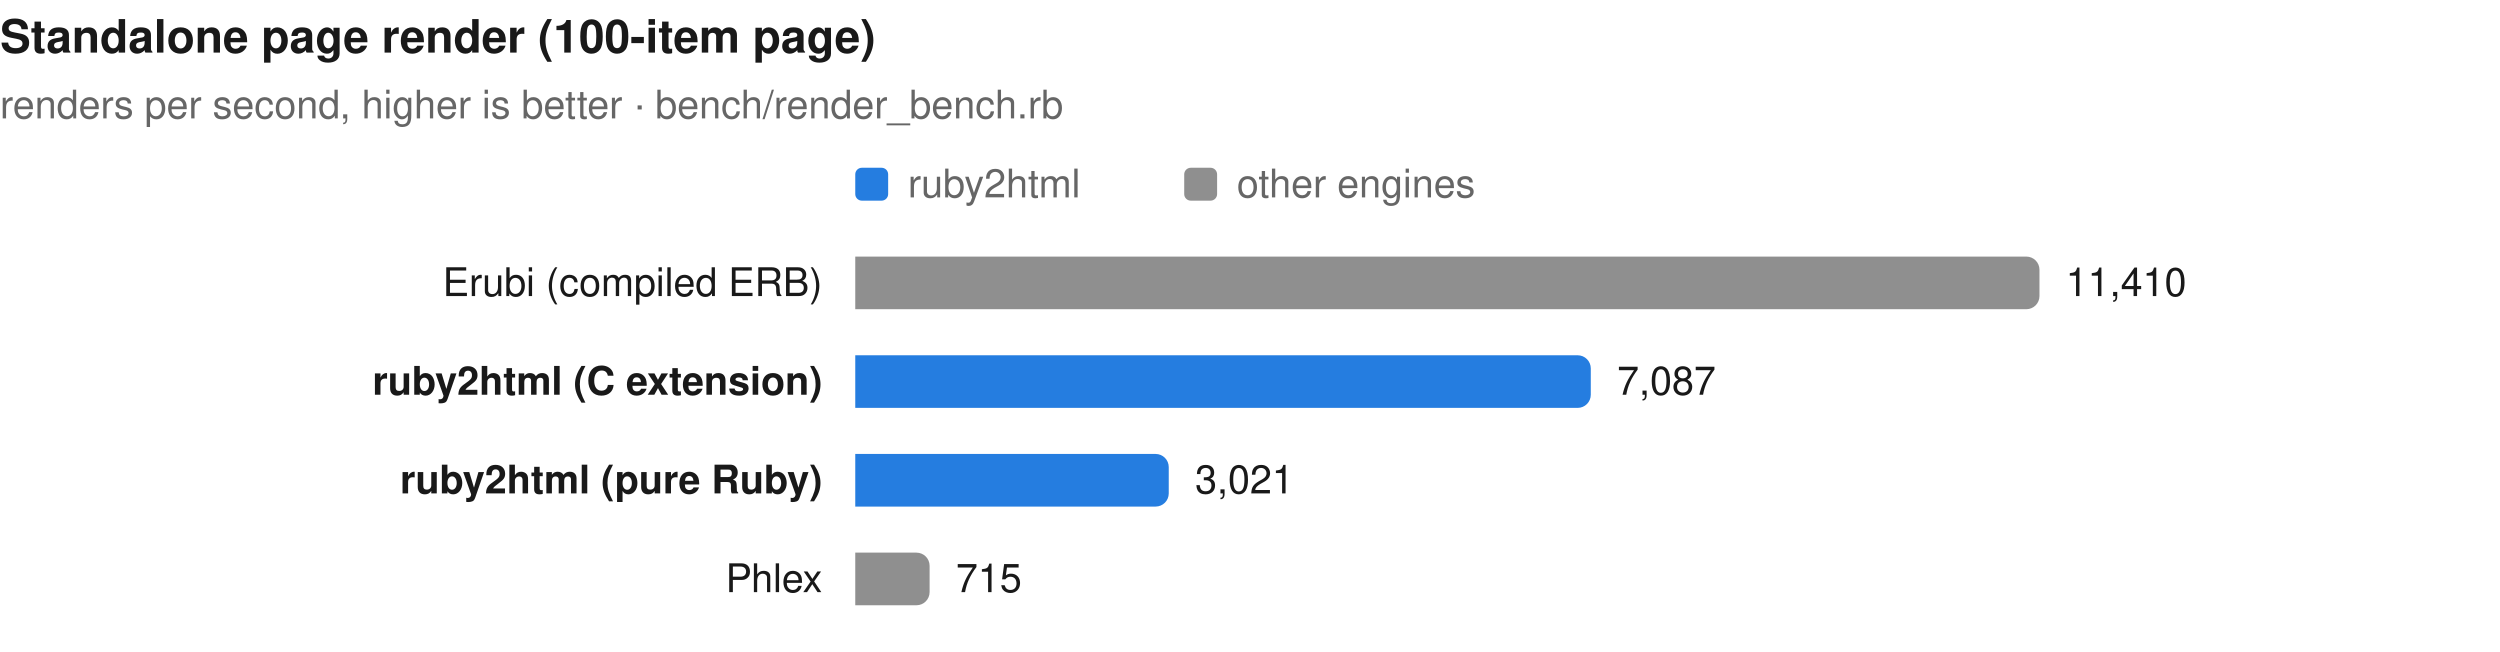
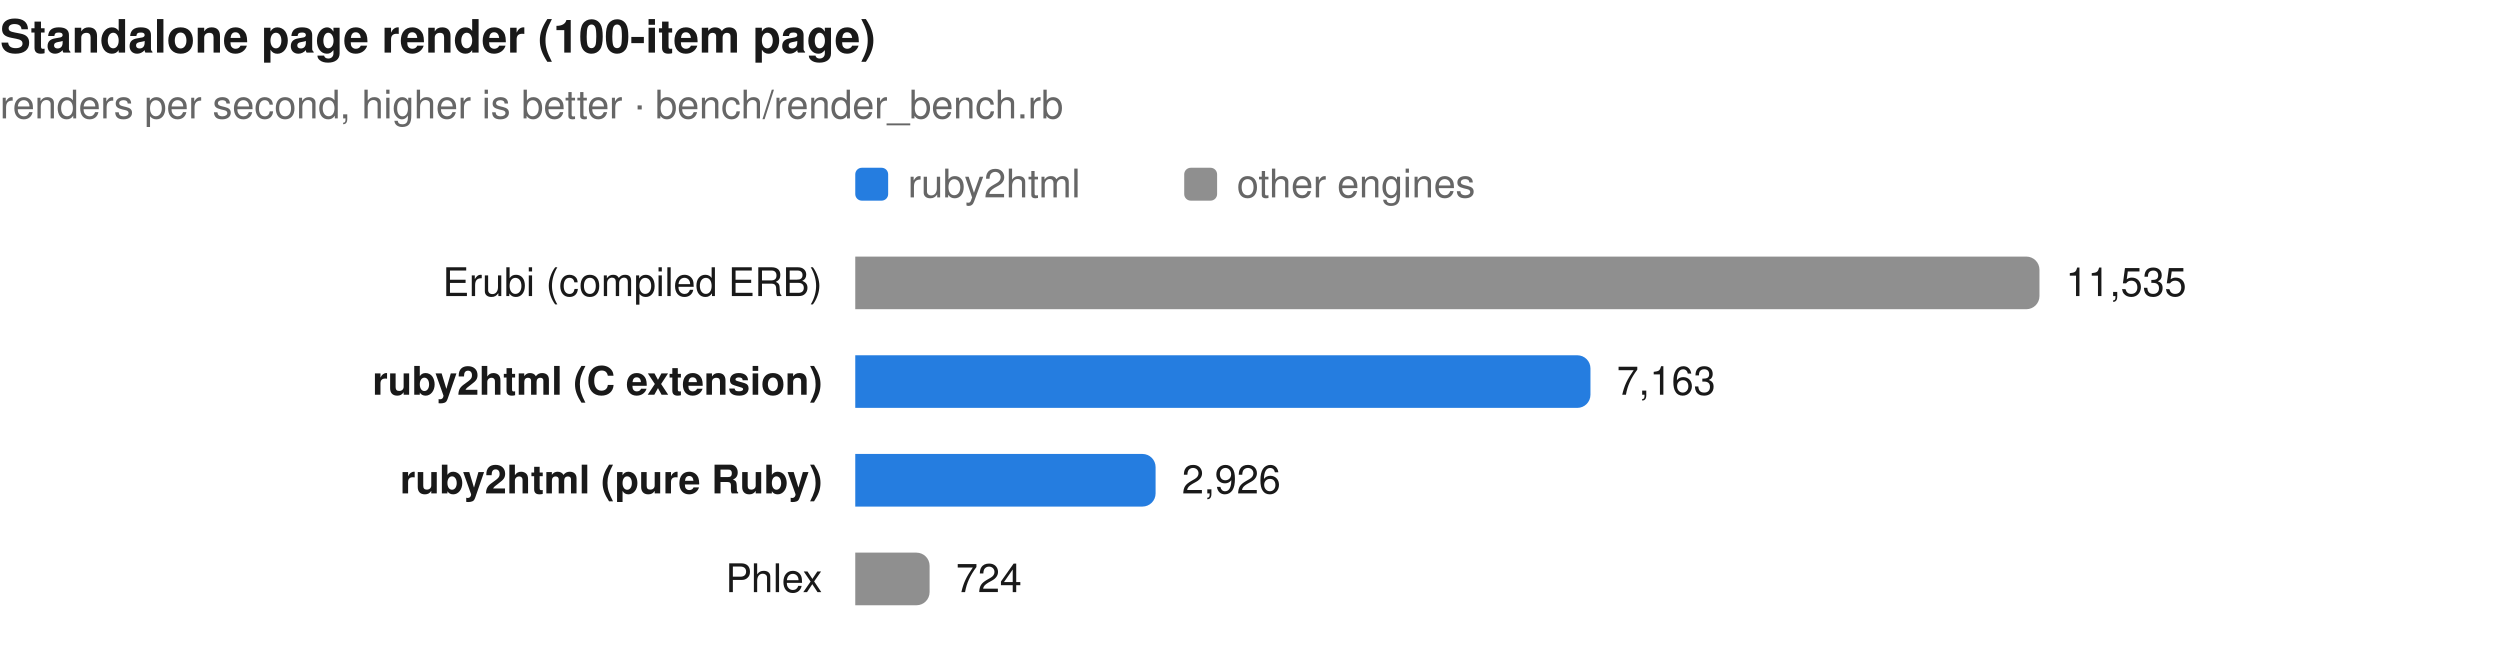
<svg xmlns="http://www.w3.org/2000/svg" width="760" height="198" viewBox="0 0 760 198" font-family="-apple-system, BlinkMacSystemFont, 'Segoe UI', Helvetica, Arial, sans-serif" role="img" aria-label="Standalone page render (100-item page)">
  <text x="0" y="16" font-size="14" font-weight="600" fill="#191919">Standalone page render (100-item page)</text>
  <text x="0" y="36" font-size="12" fill="#666666">renders per second, higher is better · bench/render_bench.rb</text>
  <rect x="260" y="51" width="10" height="10" rx="2" fill="#257de0" />
  <text x="276" y="60" font-size="12" fill="#666666">ruby2html</text>
  <rect x="360" y="51" width="10" height="10" rx="2" fill="#8f8f8f" />
  <text x="376" y="60" font-size="12" fill="#666666">other engines</text>
  <text x="250" y="90" font-size="12" text-anchor="end" fill="#191919">Erubi (compiled ERB)</text>
  <path d="M260,78 h356.0 a4.0,4.0 0 0 1 4.0,4.0 v8.0 a4.0,4.0 0 0 1 -4.0,4.0 h-356.0 z" fill="#8f8f8f" />
-   <text x="628.0" y="90" font-size="12" fill="#191919">11,410</text>
+   <text x="628.0" y="90" font-size="12" fill="#191919">11,535</text>
  <text x="250" y="120" font-size="12" text-anchor="end" fill="#191919" font-weight="600">ruby2html (C extension)</text>
-   <path d="M260,108 h219.6 a4.0,4.0 0 0 1 4.0,4.0 v8.0 a4.0,4.0 0 0 1 -4.0,4.0 h-219.6 z" fill="#257de0" />
-   <text x="491.6" y="120" font-size="12" fill="#191919">7,087</text>
+   <path d="M260,108 h219.5 a4.0,4.0 0 0 1 4.0,4.0 v8.0 a4.0,4.0 0 0 1 -4.0,4.0 h-219.5 z" fill="#257de0" />
+   <text x="491.5" y="120" font-size="12" fill="#191919">7,163</text>
  <text x="250" y="150" font-size="12" text-anchor="end" fill="#191919" font-weight="600">ruby2html (pure Ruby)</text>
-   <path d="M260,138 h91.3 a4.0,4.0 0 0 1 4.0,4.0 v8.0 a4.0,4.0 0 0 1 -4.0,4.0 h-91.3 z" fill="#257de0" />
-   <text x="363.3" y="150" font-size="12" fill="#191919">3,021</text>
+   <path d="M260,138 h87.3 a4.0,4.0 0 0 1 4.0,4.0 v8.0 a4.0,4.0 0 0 1 -4.0,4.0 h-87.3 z" fill="#257de0" />
+   <text x="359.3" y="150" font-size="12" fill="#191919">2,926</text>
  <text x="250" y="180" font-size="12" text-anchor="end" fill="#191919">Phlex</text>
  <path d="M260,168 h18.6 a4.0,4.0 0 0 1 4.0,4.0 v8.0 a4.0,4.0 0 0 1 -4.0,4.0 h-18.6 z" fill="#8f8f8f" />
-   <text x="290.6" y="180" font-size="12" fill="#191919">715</text>
+   <text x="290.6" y="180" font-size="12" fill="#191919">724</text>
</svg>
